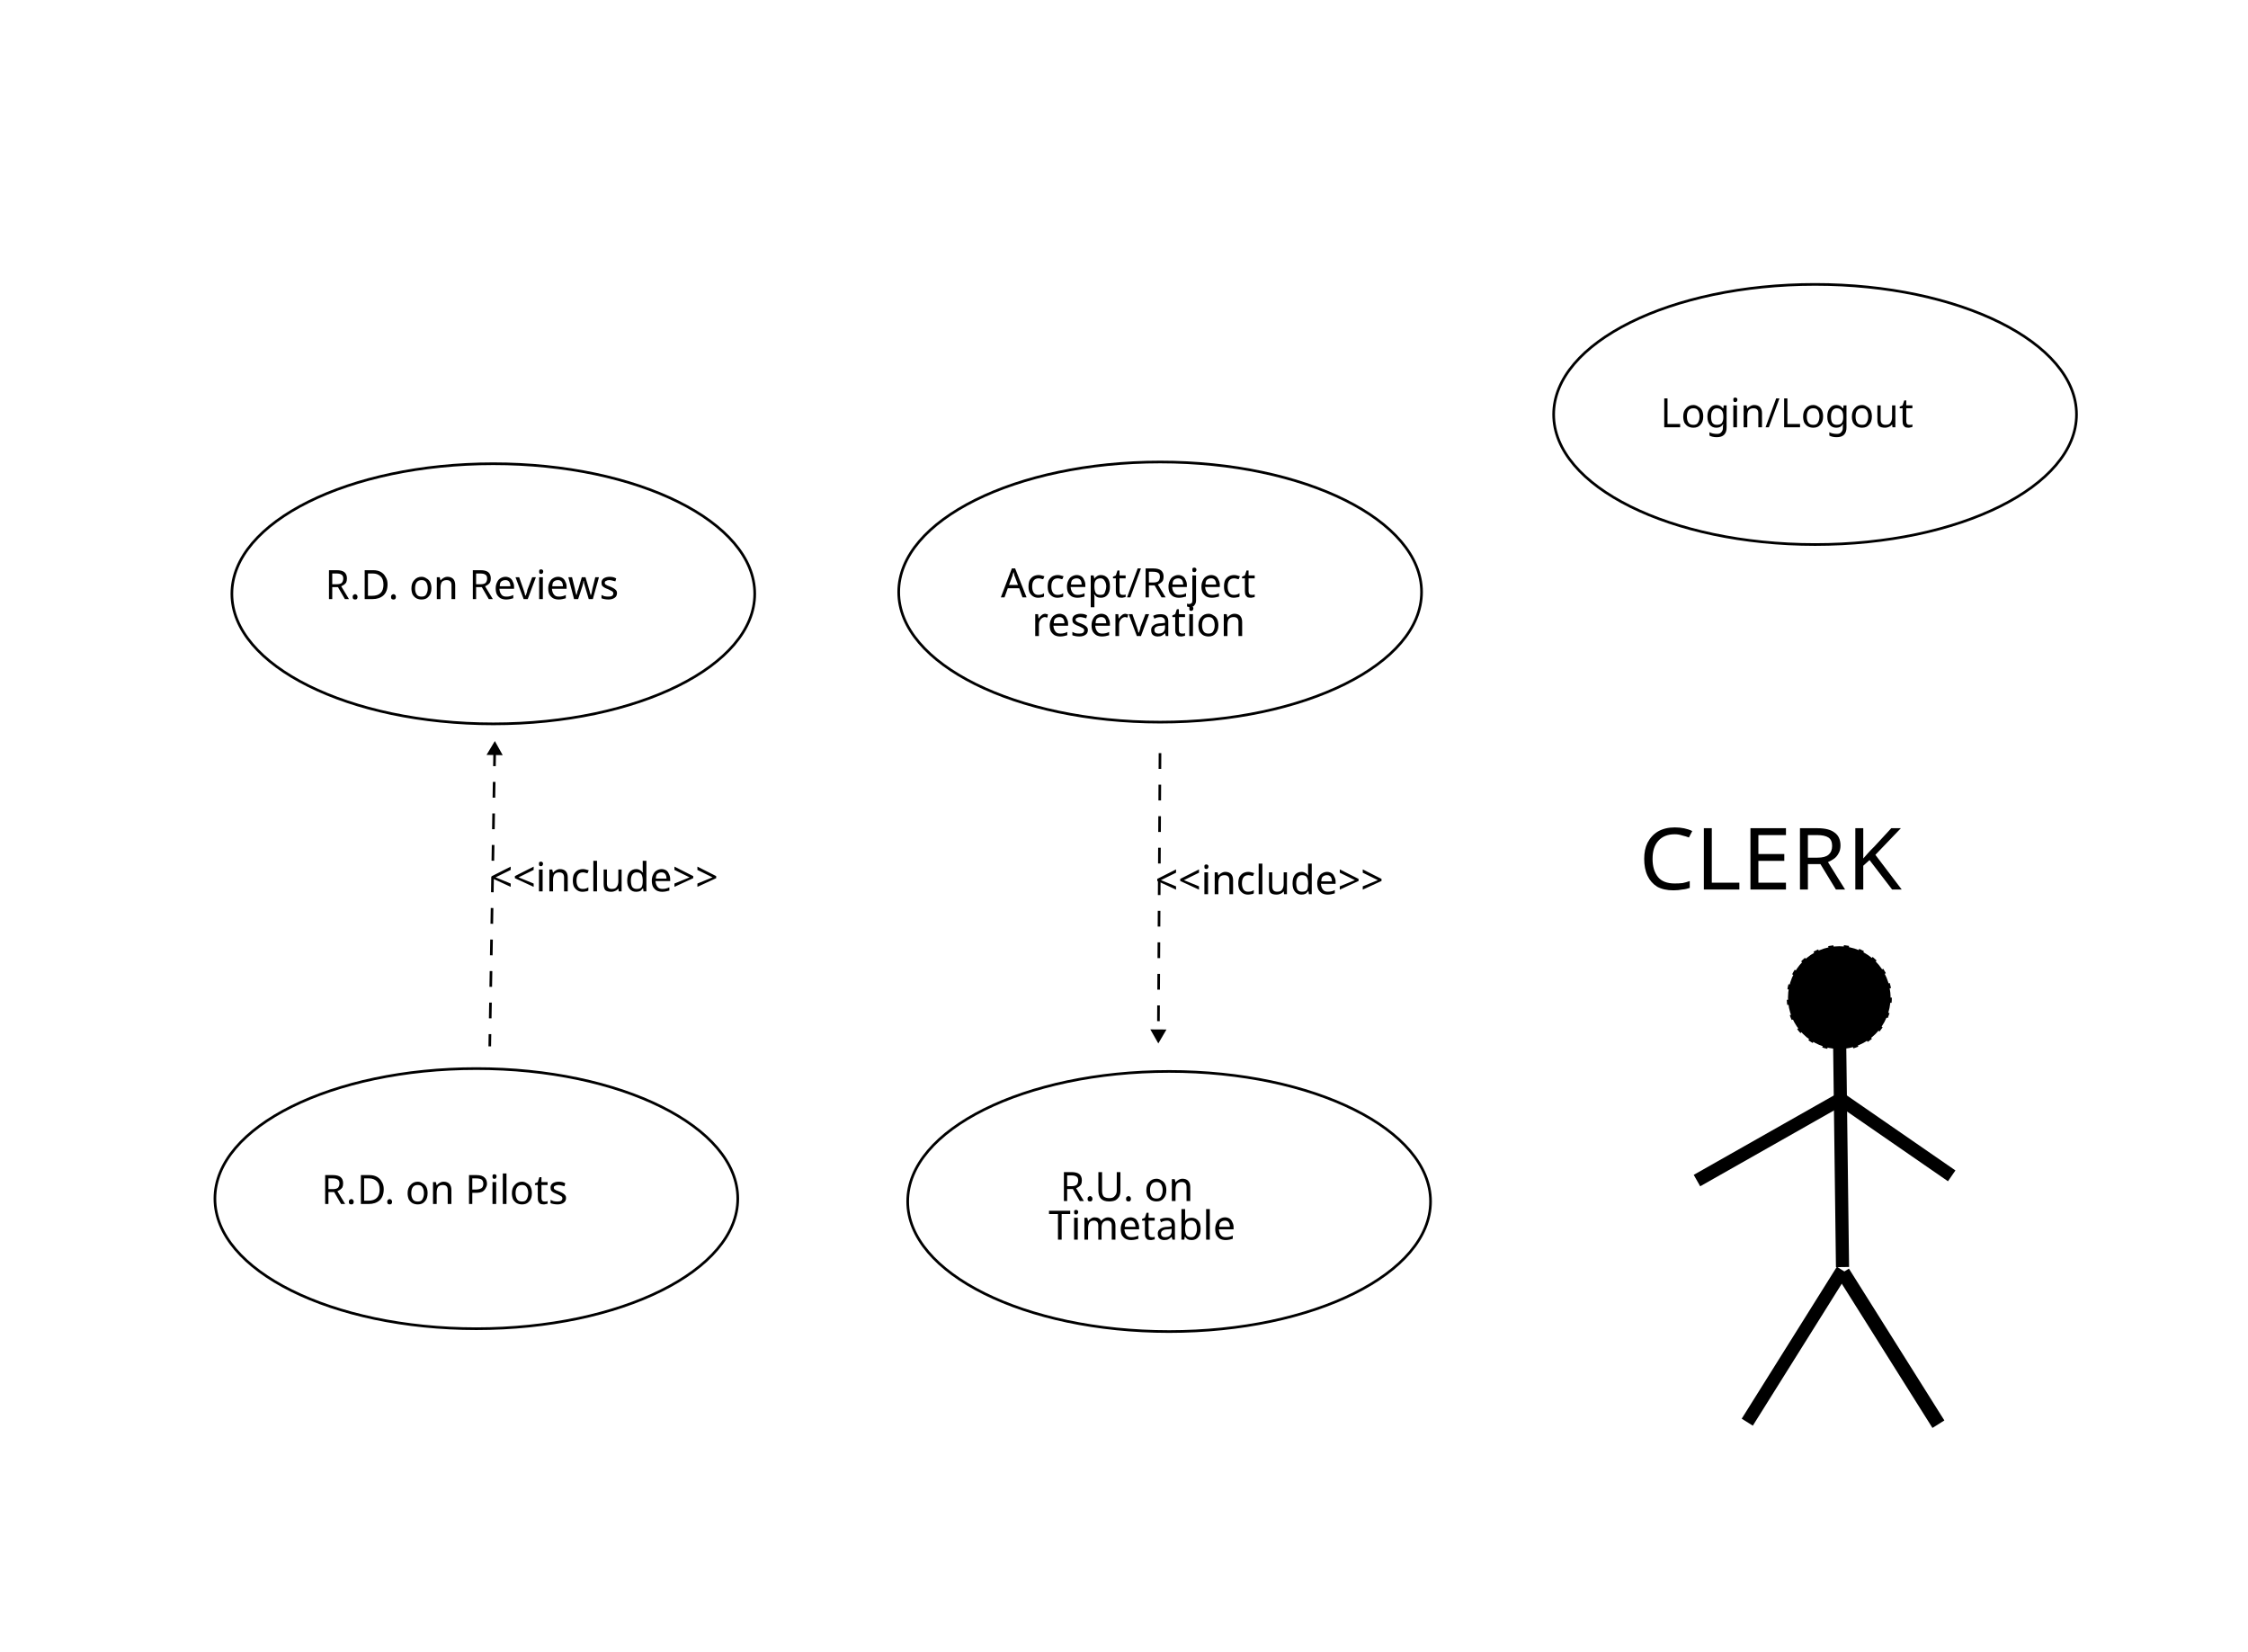
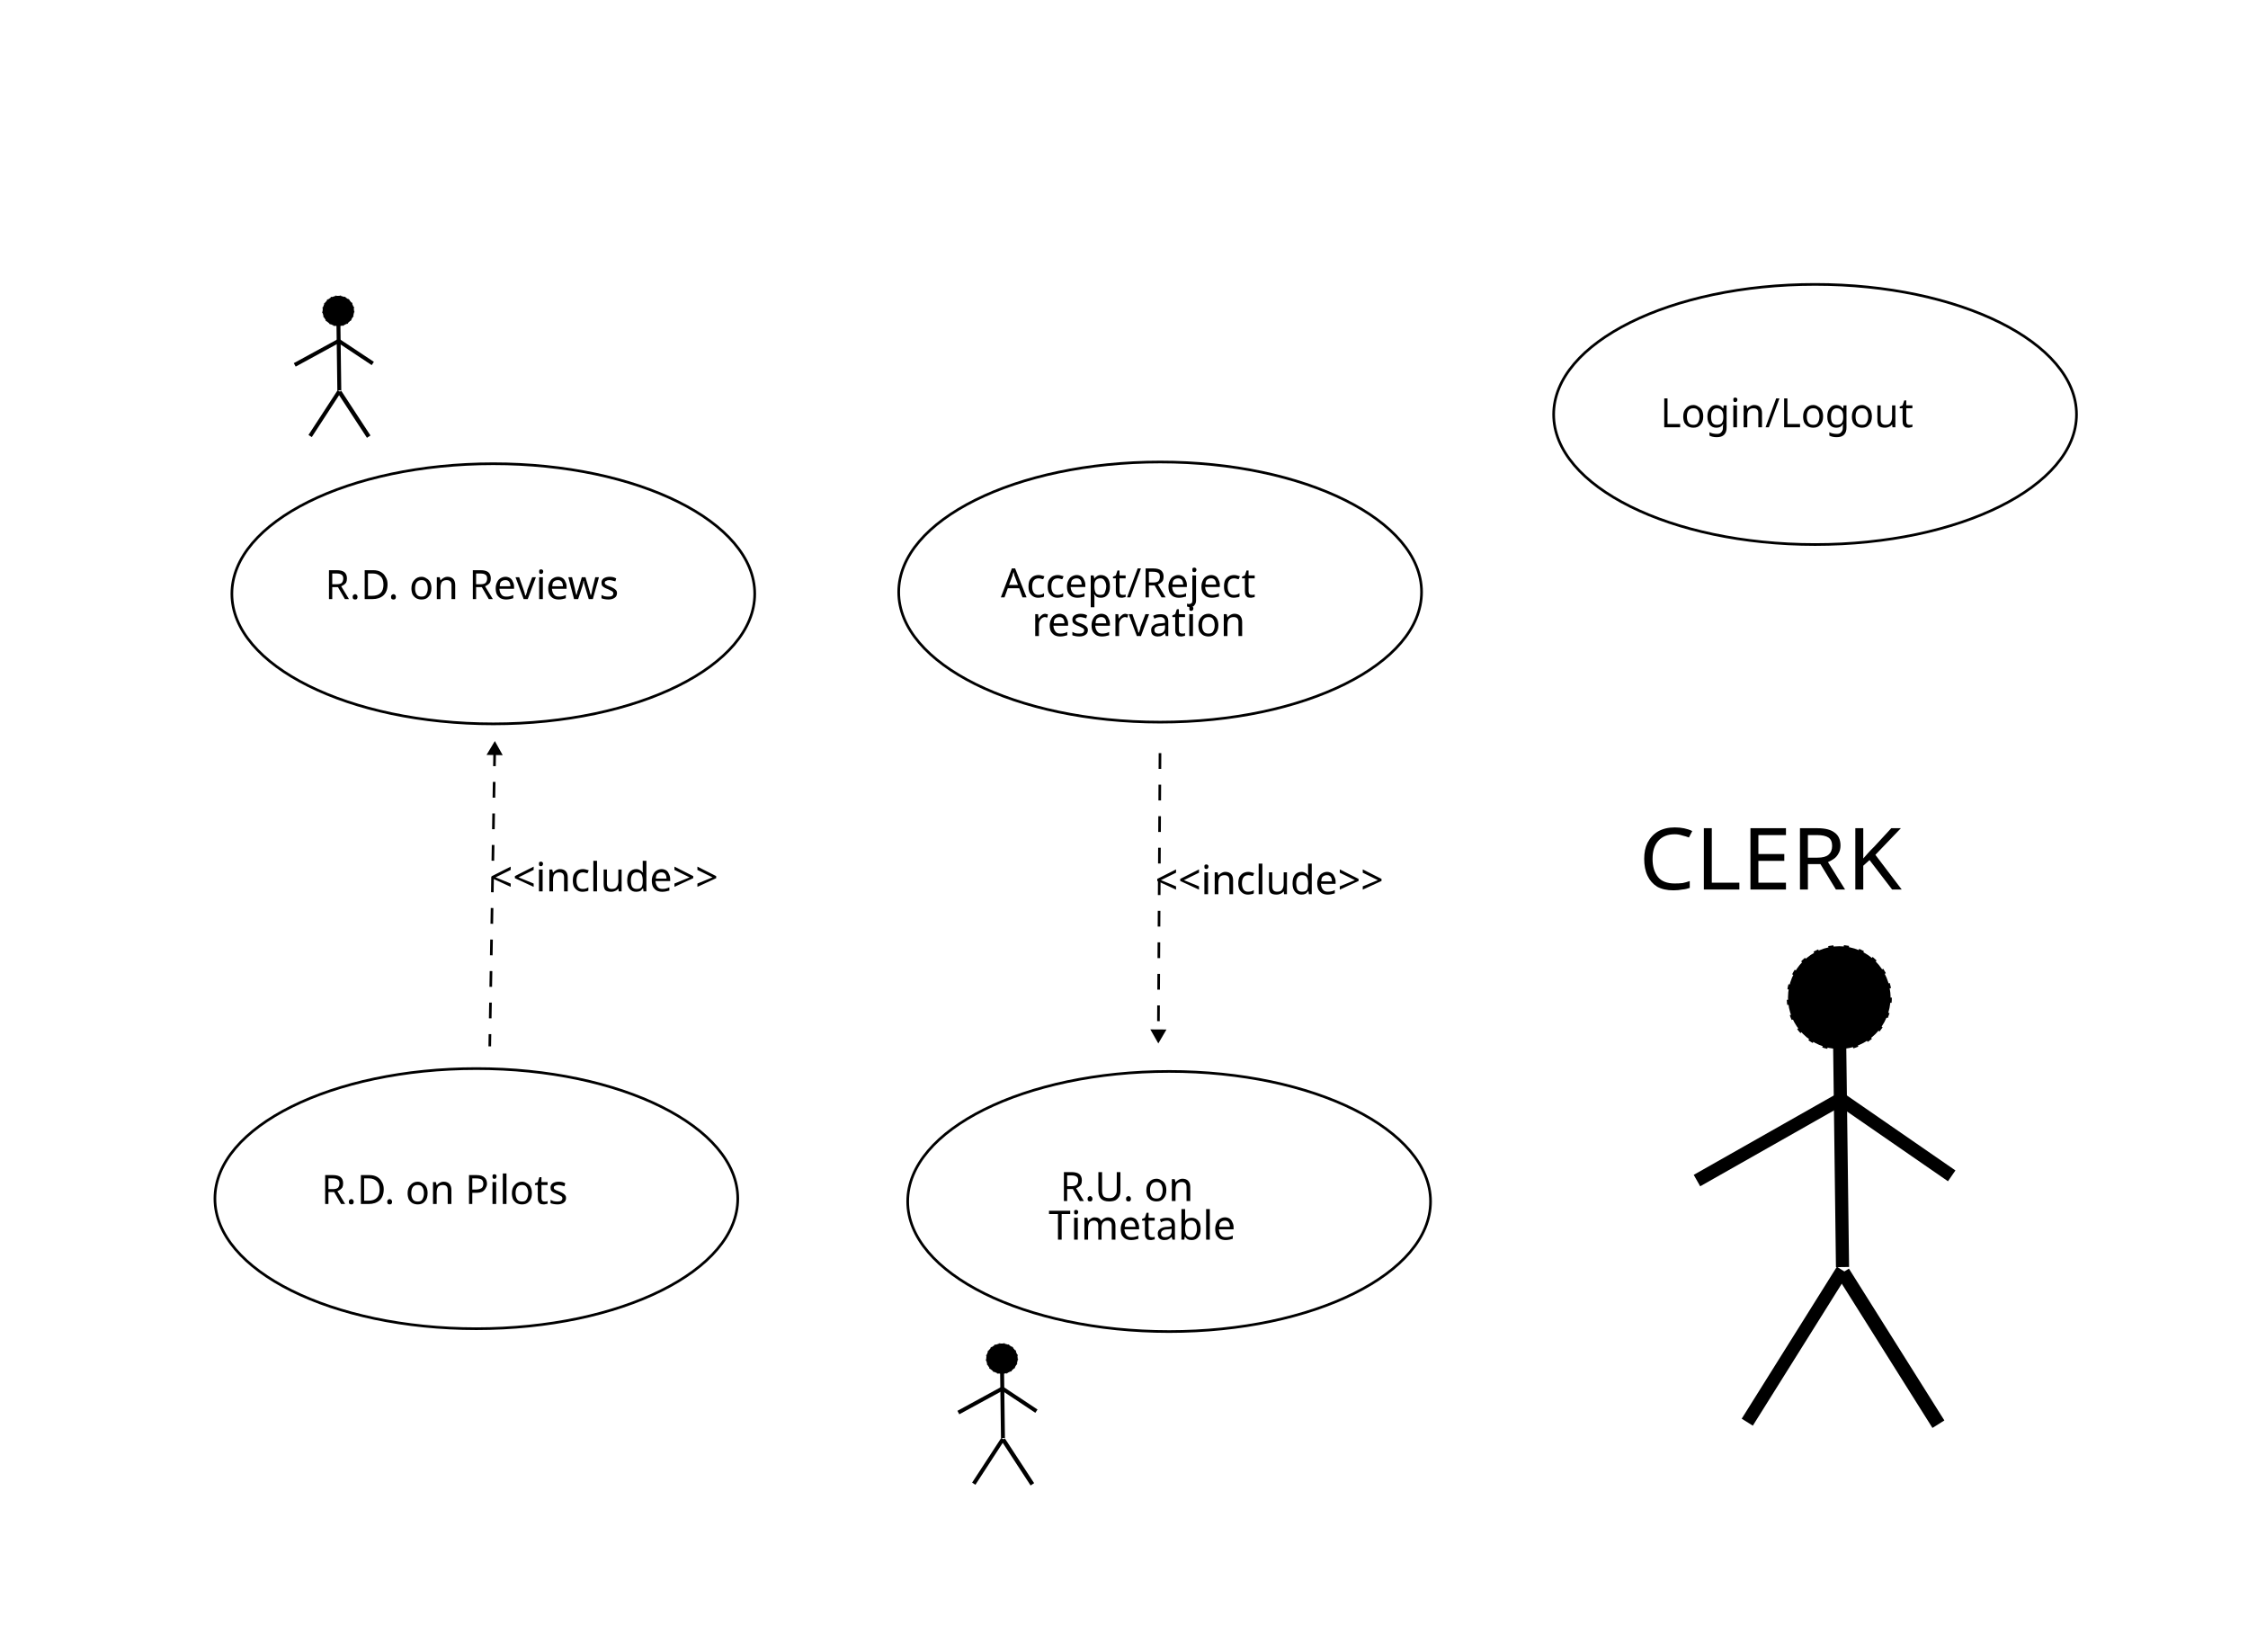
<svg xmlns="http://www.w3.org/2000/svg" width="85.561mm" height="62.861mm" viewBox="0 0 85.561 62.861" version="1.1" id="svg1">
  <defs id="defs1">
    <marker style="overflow:visible" id="Triangle" refX="0" refY="0" orient="auto-start-reverse" markerWidth="1" markerHeight="1" viewBox="0 0 1 1" preserveAspectRatio="xMidYMid">
      <path transform="scale(0.5)" style="fill:context-stroke;fill-rule:evenodd;stroke:context-stroke;stroke-width:1pt" d="M 5.77,0 -2.88,5 V -5 Z" id="path135" />
    </marker>
    <rect x="212.676" y="121.963" width="2.73" height="8.101" id="rect4" />
  </defs>
  <g id="layer1" transform="translate(-38.86334,-4.323834)">
    <text xml:space="preserve" style="font-style:normal;font-variant:normal;font-weight:normal;font-stretch:normal;font-size:1.534px;line-height:1.463px;font-family:Sans;-inkscape-font-specification:'Sans, Normal';font-variant-ligatures:normal;font-variant-caps:normal;font-variant-numeric:normal;font-variant-east-asian:normal;text-align:center;text-anchor:middle;fill:#000000;fill-opacity:1;stroke:#000000;stroke-width:0;stroke-miterlimit:3;stroke-dasharray:none;stroke-dashoffset:0;stroke-opacity:1" x="83.682" y="26.899" id="text1" transform="scale(0.9941409,1.005894)">
      <tspan style="font-style:normal;font-variant:normal;font-weight:normal;font-stretch:normal;font-size:1.534px;line-height:1.463px;font-family:Sans;-inkscape-font-specification:'Sans, Normal';font-variant-ligatures:normal;font-variant-caps:normal;font-variant-numeric:normal;font-variant-east-asian:normal;text-align:center;text-anchor:middle;fill:#000000;fill-opacity:1;stroke:#000000;stroke-width:0;stroke-miterlimit:3;stroke-dasharray:none;stroke-dashoffset:0;stroke-opacity:1" x="83.682" y="26.899" id="tspan2">Accept/Reject</tspan>
      <tspan style="font-style:normal;font-variant:normal;font-weight:normal;font-stretch:normal;font-size:1.534px;line-height:1.463px;font-family:Sans;-inkscape-font-specification:'Sans, Normal';font-variant-ligatures:normal;font-variant-caps:normal;font-variant-numeric:normal;font-variant-east-asian:normal;text-align:center;text-anchor:middle;fill:#000000;fill-opacity:1;stroke:#000000;stroke-width:0;stroke-miterlimit:3;stroke-dasharray:none;stroke-dashoffset:0;stroke-opacity:1" x="83.682" y="28.362" id="tspan5">reservation</tspan>
    </text>
    <ellipse style="fill:none;stroke:#000000;stroke-width:0.101;stroke-dasharray:none" id="path1" cx="83.019" cy="26.856" rx="9.95" ry="4.95" />
    <text xml:space="preserve" style="font-style:normal;font-variant:normal;font-weight:normal;font-stretch:normal;font-size:1.534px;line-height:1.463px;font-family:Sans;-inkscape-font-specification:'Sans, Normal';font-variant-ligatures:normal;font-variant-caps:normal;font-variant-numeric:normal;font-variant-east-asian:normal;text-align:center;text-anchor:middle;fill:#000000;fill-opacity:1;stroke:#000000;stroke-width:0;stroke-miterlimit:3;stroke-dasharray:none;stroke-dashoffset:0;stroke-opacity:1" x="58.153" y="26.965" id="text1-7" transform="scale(0.9941409,1.005894)">
      <tspan style="font-style:normal;font-variant:normal;font-weight:normal;font-stretch:normal;font-size:1.534px;line-height:1.463px;font-family:Sans;-inkscape-font-specification:'Sans, Normal';font-variant-ligatures:normal;font-variant-caps:normal;font-variant-numeric:normal;font-variant-east-asian:normal;text-align:center;text-anchor:middle;fill:#000000;fill-opacity:1;stroke:#000000;stroke-width:0;stroke-miterlimit:3;stroke-dasharray:none;stroke-dashoffset:0;stroke-opacity:1" x="58.153" y="26.965" id="tspan5-2">R.D. on Reviews</tspan>
    </text>
    <ellipse style="fill:none;stroke:#000000;stroke-width:0.101;stroke-dasharray:none" id="path1-0" cx="57.639" cy="26.922" rx="9.95" ry="4.95" />
    <text xml:space="preserve" transform="matrix(0.2645833,0,0,0.2645833,-26.70291,-41.13847)" id="text4" style="font-style:normal;font-variant:normal;font-weight:normal;font-stretch:normal;font-size:8px;line-height:8.099px;font-family:Sans;-inkscape-font-specification:'Sans, Normal';font-variant-ligatures:normal;font-variant-caps:normal;font-variant-numeric:normal;font-variant-east-asian:normal;text-align:center;white-space:pre;shape-inside:url(#rect4);display:inline;fill:#000000;fill-opacity:1;stroke:#000000;stroke-width:0.378;stroke-miterlimit:3;stroke-dasharray:none;stroke-dashoffset:0;stroke-opacity:1" />
    <ellipse style="fill:#000000;fill-opacity:1;stroke:#000000;stroke-width:0.098;stroke-miterlimit:3;stroke-dasharray:0.195, 0.391;stroke-dashoffset:0;stroke-opacity:1" id="path13" cx="108.868" cy="42.29" rx="1.952" ry="1.955" />
    <path style="fill:#000000;fill-opacity:1;stroke:#000000;stroke-width:0.5;stroke-miterlimit:3;stroke-dasharray:none;stroke-dashoffset:0;stroke-opacity:1" d="m 108.86,42.26 0.131,10.284" id="path14" />
    <path style="fill:#000000;fill-opacity:1;stroke:#000000;stroke-width:0.5;stroke-miterlimit:3;stroke-dasharray:none;stroke-dashoffset:0;stroke-opacity:1" d="m 108.855,46.19 -5.404,3.063" id="path15" />
    <path style="fill:#000000;fill-opacity:1;stroke:#000000;stroke-width:0.5;stroke-miterlimit:3;stroke-dasharray:none;stroke-dashoffset:0;stroke-opacity:1" d="m 113.147,49.073 -4.375,-3.022" id="path16" />
    <path style="fill:#000000;fill-opacity:1;stroke:#000000;stroke-width:0.5;stroke-miterlimit:3;stroke-dasharray:none;stroke-dashoffset:0;stroke-opacity:1" d="m 108.988,52.666 -3.622,5.782" id="path17" />
    <path style="fill:#000000;fill-opacity:1;stroke:#000000;stroke-width:0.536;stroke-miterlimit:3;stroke-dasharray:none;stroke-dashoffset:0;stroke-opacity:1" d="m 112.641,58.524 -3.633,-5.778" id="path18" />
    <text xml:space="preserve" style="font-style:normal;font-variant:normal;font-weight:normal;font-stretch:normal;font-size:3.329px;line-height:3.175px;font-family:Sans;-inkscape-font-specification:'Sans, Normal';font-variant-ligatures:normal;font-variant-caps:normal;font-variant-numeric:normal;font-variant-east-asian:normal;text-align:center;text-anchor:middle;fill:#000000;fill-opacity:1;stroke:#000000;stroke-width:0.001;stroke-miterlimit:3;stroke-dasharray:none;stroke-dashoffset:0;stroke-opacity:1" x="106.533" y="38.86" id="text1-2-1-8" transform="scale(1.017891,0.9824237)">
      <tspan style="font-style:normal;font-variant:normal;font-weight:normal;font-stretch:normal;font-size:3.329px;line-height:3.175px;font-family:Sans;-inkscape-font-specification:'Sans, Normal';font-variant-ligatures:normal;font-variant-caps:normal;font-variant-numeric:normal;font-variant-east-asian:normal;text-align:center;text-anchor:middle;fill:#000000;fill-opacity:1;stroke:#000000;stroke-width:0.001;stroke-miterlimit:3;stroke-dasharray:none;stroke-dashoffset:0;stroke-opacity:1" x="106.533" y="38.86" id="tspan9">CLERK</tspan>
    </text>
    <text xml:space="preserve" style="font-style:normal;font-variant:normal;font-weight:normal;font-stretch:normal;font-size:1.534px;line-height:1.463px;font-family:Sans;-inkscape-font-specification:'Sans, Normal';font-variant-ligatures:normal;font-variant-caps:normal;font-variant-numeric:normal;font-variant-east-asian:normal;text-align:center;text-anchor:middle;fill:#000000;fill-opacity:1;stroke:#000000;stroke-width:0;stroke-miterlimit:3;stroke-dasharray:none;stroke-dashoffset:0;stroke-opacity:1" x="108.495" y="20.465" id="text1-2-8-3-5" transform="scale(0.9941409,1.005894)">
      <tspan style="font-style:normal;font-variant:normal;font-weight:normal;font-stretch:normal;font-size:1.534px;line-height:1.463px;font-family:Sans;-inkscape-font-specification:'Sans, Normal';font-variant-ligatures:normal;font-variant-caps:normal;font-variant-numeric:normal;font-variant-east-asian:normal;text-align:center;text-anchor:middle;fill:#000000;fill-opacity:1;stroke:#000000;stroke-width:0;stroke-miterlimit:3;stroke-dasharray:none;stroke-dashoffset:0;stroke-opacity:1" x="108.495" y="20.465" id="tspan1">Login/Logout</tspan>
    </text>
    <ellipse style="fill:none;stroke:#000000;stroke-width:0.101;stroke-dasharray:none" id="path1-10-1-3-0" cx="107.947" cy="20.097" rx="9.95" ry="4.95" />
    <text xml:space="preserve" style="font-style:normal;font-variant:normal;font-weight:normal;font-stretch:normal;font-size:1.534px;line-height:1.463px;font-family:Sans;-inkscape-font-specification:'Sans, Normal';font-variant-ligatures:normal;font-variant-caps:normal;font-variant-numeric:normal;font-variant-east-asian:normal;text-align:center;text-anchor:middle;fill:#000000;fill-opacity:1;stroke:#000000;stroke-width:0;stroke-miterlimit:3;stroke-dasharray:none;stroke-dashoffset:0;stroke-opacity:1" x="83.816" y="49.736" id="text1-4-6" transform="scale(0.9941409,1.005894)">
      <tspan style="font-style:normal;font-variant:normal;font-weight:normal;font-stretch:normal;font-size:1.534px;line-height:1.463px;font-family:Sans;-inkscape-font-specification:'Sans, Normal';font-variant-ligatures:normal;font-variant-caps:normal;font-variant-numeric:normal;font-variant-east-asian:normal;text-align:center;text-anchor:middle;fill:#000000;fill-opacity:1;stroke:#000000;stroke-width:0;stroke-miterlimit:3;stroke-dasharray:none;stroke-dashoffset:0;stroke-opacity:1" x="83.816" y="49.736" id="tspan3-9">R.U. on </tspan>
      <tspan style="font-style:normal;font-variant:normal;font-weight:normal;font-stretch:normal;font-size:1.534px;line-height:1.463px;font-family:Sans;-inkscape-font-specification:'Sans, Normal';font-variant-ligatures:normal;font-variant-caps:normal;font-variant-numeric:normal;font-variant-east-asian:normal;text-align:center;text-anchor:middle;fill:#000000;fill-opacity:1;stroke:#000000;stroke-width:0;stroke-miterlimit:3;stroke-dasharray:none;stroke-dashoffset:0;stroke-opacity:1" x="83.816" y="51.199" id="tspan10">Timetable</tspan>
    </text>
    <ellipse style="fill:none;stroke:#000000;stroke-width:0.101;stroke-dasharray:none" id="path1-1-2" cx="83.361" cy="50.049" rx="9.95" ry="4.95" />
    <text xml:space="preserve" style="font-style:normal;font-variant:normal;font-weight:normal;font-stretch:normal;font-size:1.534px;line-height:1.463px;font-family:Sans;-inkscape-font-specification:'Sans, Normal';font-variant-ligatures:normal;font-variant-caps:normal;font-variant-numeric:normal;font-variant-east-asian:normal;text-align:center;text-anchor:middle;fill:#000000;fill-opacity:1;stroke:#000000;stroke-width:0;stroke-miterlimit:3;stroke-dasharray:none;stroke-dashoffset:0;stroke-opacity:1" x="88.688" y="38.126" id="text1-2-8-3-53-1-6" transform="scale(0.9941409,1.005894)">
      <tspan style="font-style:normal;font-variant:normal;font-weight:normal;font-stretch:normal;font-size:1.534px;line-height:1.463px;font-family:Sans;-inkscape-font-specification:'Sans, Normal';font-variant-ligatures:normal;font-variant-caps:normal;font-variant-numeric:normal;font-variant-east-asian:normal;text-align:center;text-anchor:middle;fill:#000000;fill-opacity:1;stroke:#000000;stroke-width:0;stroke-miterlimit:3;stroke-dasharray:none;stroke-dashoffset:0;stroke-opacity:1" x="88.688" y="38.126" id="tspan11-0-5-2-2">&lt;&lt;include&gt;&gt;</tspan>
    </text>
    <path style="fill:#000000;stroke:#000000;stroke-width:0.1;stroke-miterlimit:3;stroke-dasharray:0.6, 0.6;marker-end:url(#Triangle)" d="m 83.014,32.986 -0.062,10.693" id="path7" />
    <text xml:space="preserve" style="font-style:normal;font-variant:normal;font-weight:normal;font-stretch:normal;font-size:1.534px;line-height:1.463px;font-family:Sans;-inkscape-font-specification:'Sans, Normal';font-variant-ligatures:normal;font-variant-caps:normal;font-variant-numeric:normal;font-variant-east-asian:normal;text-align:center;text-anchor:middle;fill:#000000;fill-opacity:1;stroke:#000000;stroke-width:0;stroke-miterlimit:3;stroke-dasharray:none;stroke-dashoffset:0;stroke-opacity:1" x="63.217" y="38.021" id="text1-2-8-3-53-1-6-9" transform="scale(0.9941409,1.005894)">
      <tspan style="font-style:normal;font-variant:normal;font-weight:normal;font-stretch:normal;font-size:1.534px;line-height:1.463px;font-family:Sans;-inkscape-font-specification:'Sans, Normal';font-variant-ligatures:normal;font-variant-caps:normal;font-variant-numeric:normal;font-variant-east-asian:normal;text-align:center;text-anchor:middle;fill:#000000;fill-opacity:1;stroke:#000000;stroke-width:0;stroke-miterlimit:3;stroke-dasharray:none;stroke-dashoffset:0;stroke-opacity:1" x="63.217" y="38.021" id="tspan11-0-5-2-2-3">&lt;&lt;include&gt;&gt;</tspan>
    </text>
    <path style="fill:#000000;stroke:#000000;stroke-width:0.1;stroke-miterlimit:3;stroke-dasharray:0.6, 0.6;marker-start:url(#Triangle)" d="M 57.692,32.881 57.504,44.145" id="path7-1" />
    <g id="g1" transform="translate(-23.06466,23.28777)">
      <text xml:space="preserve" style="font-style:normal;font-variant:normal;font-weight:normal;font-stretch:normal;font-size:1.534px;line-height:1.463px;font-family:Sans;-inkscape-font-specification:'Sans, Normal';font-variant-ligatures:normal;font-variant-caps:normal;font-variant-numeric:normal;font-variant-east-asian:normal;text-align:center;text-anchor:middle;fill:#000000;fill-opacity:1;stroke:#000000;stroke-width:0;stroke-miterlimit:3;stroke-dasharray:none;stroke-dashoffset:0;stroke-opacity:1" x="80.703" y="26.698" id="text1-5" transform="scale(0.9941409,1.005894)">
        <tspan style="font-style:normal;font-variant:normal;font-weight:normal;font-stretch:normal;font-size:1.534px;line-height:1.463px;font-family:Sans;-inkscape-font-specification:'Sans, Normal';font-variant-ligatures:normal;font-variant-caps:normal;font-variant-numeric:normal;font-variant-east-asian:normal;text-align:center;text-anchor:middle;fill:#000000;fill-opacity:1;stroke:#000000;stroke-width:0;stroke-miterlimit:3;stroke-dasharray:none;stroke-dashoffset:0;stroke-opacity:1" x="80.703" y="26.698" id="tspan5-22">R.D. on Pilots</tspan>
      </text>
      <ellipse style="fill:none;stroke:#000000;stroke-width:0.101;stroke-dasharray:none" id="path1-8" cx="80.058" cy="26.653" rx="9.95" ry="4.95" />
    </g>
+     <ellipse style="fill:#000000;fill-opacity:1;stroke:#000000;stroke-width:0.029;stroke-miterlimit:3;stroke-dasharray:0.059, 0.117;stroke-dashoffset:0;stroke-opacity:1" id="path13-3" cx="51.74" cy="16.158" rx="0.598" ry="0.576" />
+     <path style="fill:#000000;fill-opacity:1;stroke:#000000;stroke-width:0.15;stroke-miterlimit:3;stroke-dasharray:none;stroke-dashoffset:0;stroke-opacity:1" d="m 51.738,16.15 0.04,3.03" id="path14-5" />
+     <path style="fill:#000000;fill-opacity:1;stroke:#000000;stroke-width:0.15;stroke-miterlimit:3;stroke-dasharray:none;stroke-dashoffset:0;stroke-opacity:1" d="m 51.737,17.307 -1.656,0.903" id="path15-6" />
+     <path style="fill:#000000;fill-opacity:1;stroke:#000000;stroke-width:0.15;stroke-miterlimit:3;stroke-dasharray:none;stroke-dashoffset:0;stroke-opacity:1" d="m 53.052,18.157 -1.341,-0.89" id="path16-2" />
+     <path style="fill:#000000;fill-opacity:1;stroke:#000000;stroke-width:0.15;stroke-miterlimit:3;stroke-dasharray:none;stroke-dashoffset:0;stroke-opacity:1" d="m 51.777,19.215 -1.11,1.703" id="path17-9" />
+     <path style="fill:#000000;fill-opacity:1;stroke:#000000;stroke-width:0.161;stroke-miterlimit:3;stroke-dasharray:none;stroke-dashoffset:0;stroke-opacity:1" d="m 52.897,20.941 -1.113,-1.702" id="path18-1" />
+     <ellipse style="fill:#000000;fill-opacity:1;stroke:#000000;stroke-width:0.029;stroke-miterlimit:3;stroke-dasharray:0.059, 0.117;stroke-dashoffset:0;stroke-opacity:1" id="path13-3-3" cx="76.999" cy="56.03" rx="0.598" ry="0.576" />
+     <path style="fill:#000000;fill-opacity:1;stroke:#000000;stroke-width:0.15;stroke-miterlimit:3;stroke-dasharray:none;stroke-dashoffset:0;stroke-opacity:1" d="m 76.997,56.021 0.04,3.03" id="path14-5-6" />
+     <path style="fill:#000000;fill-opacity:1;stroke:#000000;stroke-width:0.15;stroke-miterlimit:3;stroke-dasharray:none;stroke-dashoffset:0;stroke-opacity:1" d="m 76.995,57.179 -1.656,0.903" id="path15-6-0" />
+     <path style="fill:#000000;fill-opacity:1;stroke:#000000;stroke-width:0.15;stroke-miterlimit:3;stroke-dasharray:none;stroke-dashoffset:0;stroke-opacity:1" d="m 78.311,58.028 -1.341,-0.89" id="path16-2-6" />
+     <path style="fill:#000000;fill-opacity:1;stroke:#000000;stroke-width:0.15;stroke-miterlimit:3;stroke-dasharray:none;stroke-dashoffset:0;stroke-opacity:1" d="m 77.036,59.086 -1.11,1.703" id="path17-9-2" />
+     <path style="fill:#000000;fill-opacity:1;stroke:#000000;stroke-width:0.161;stroke-miterlimit:3;stroke-dasharray:none;stroke-dashoffset:0;stroke-opacity:1" d="m 78.156,60.812 -1.113,-1.702" id="path18-1-6" />
  </g>
</svg>
